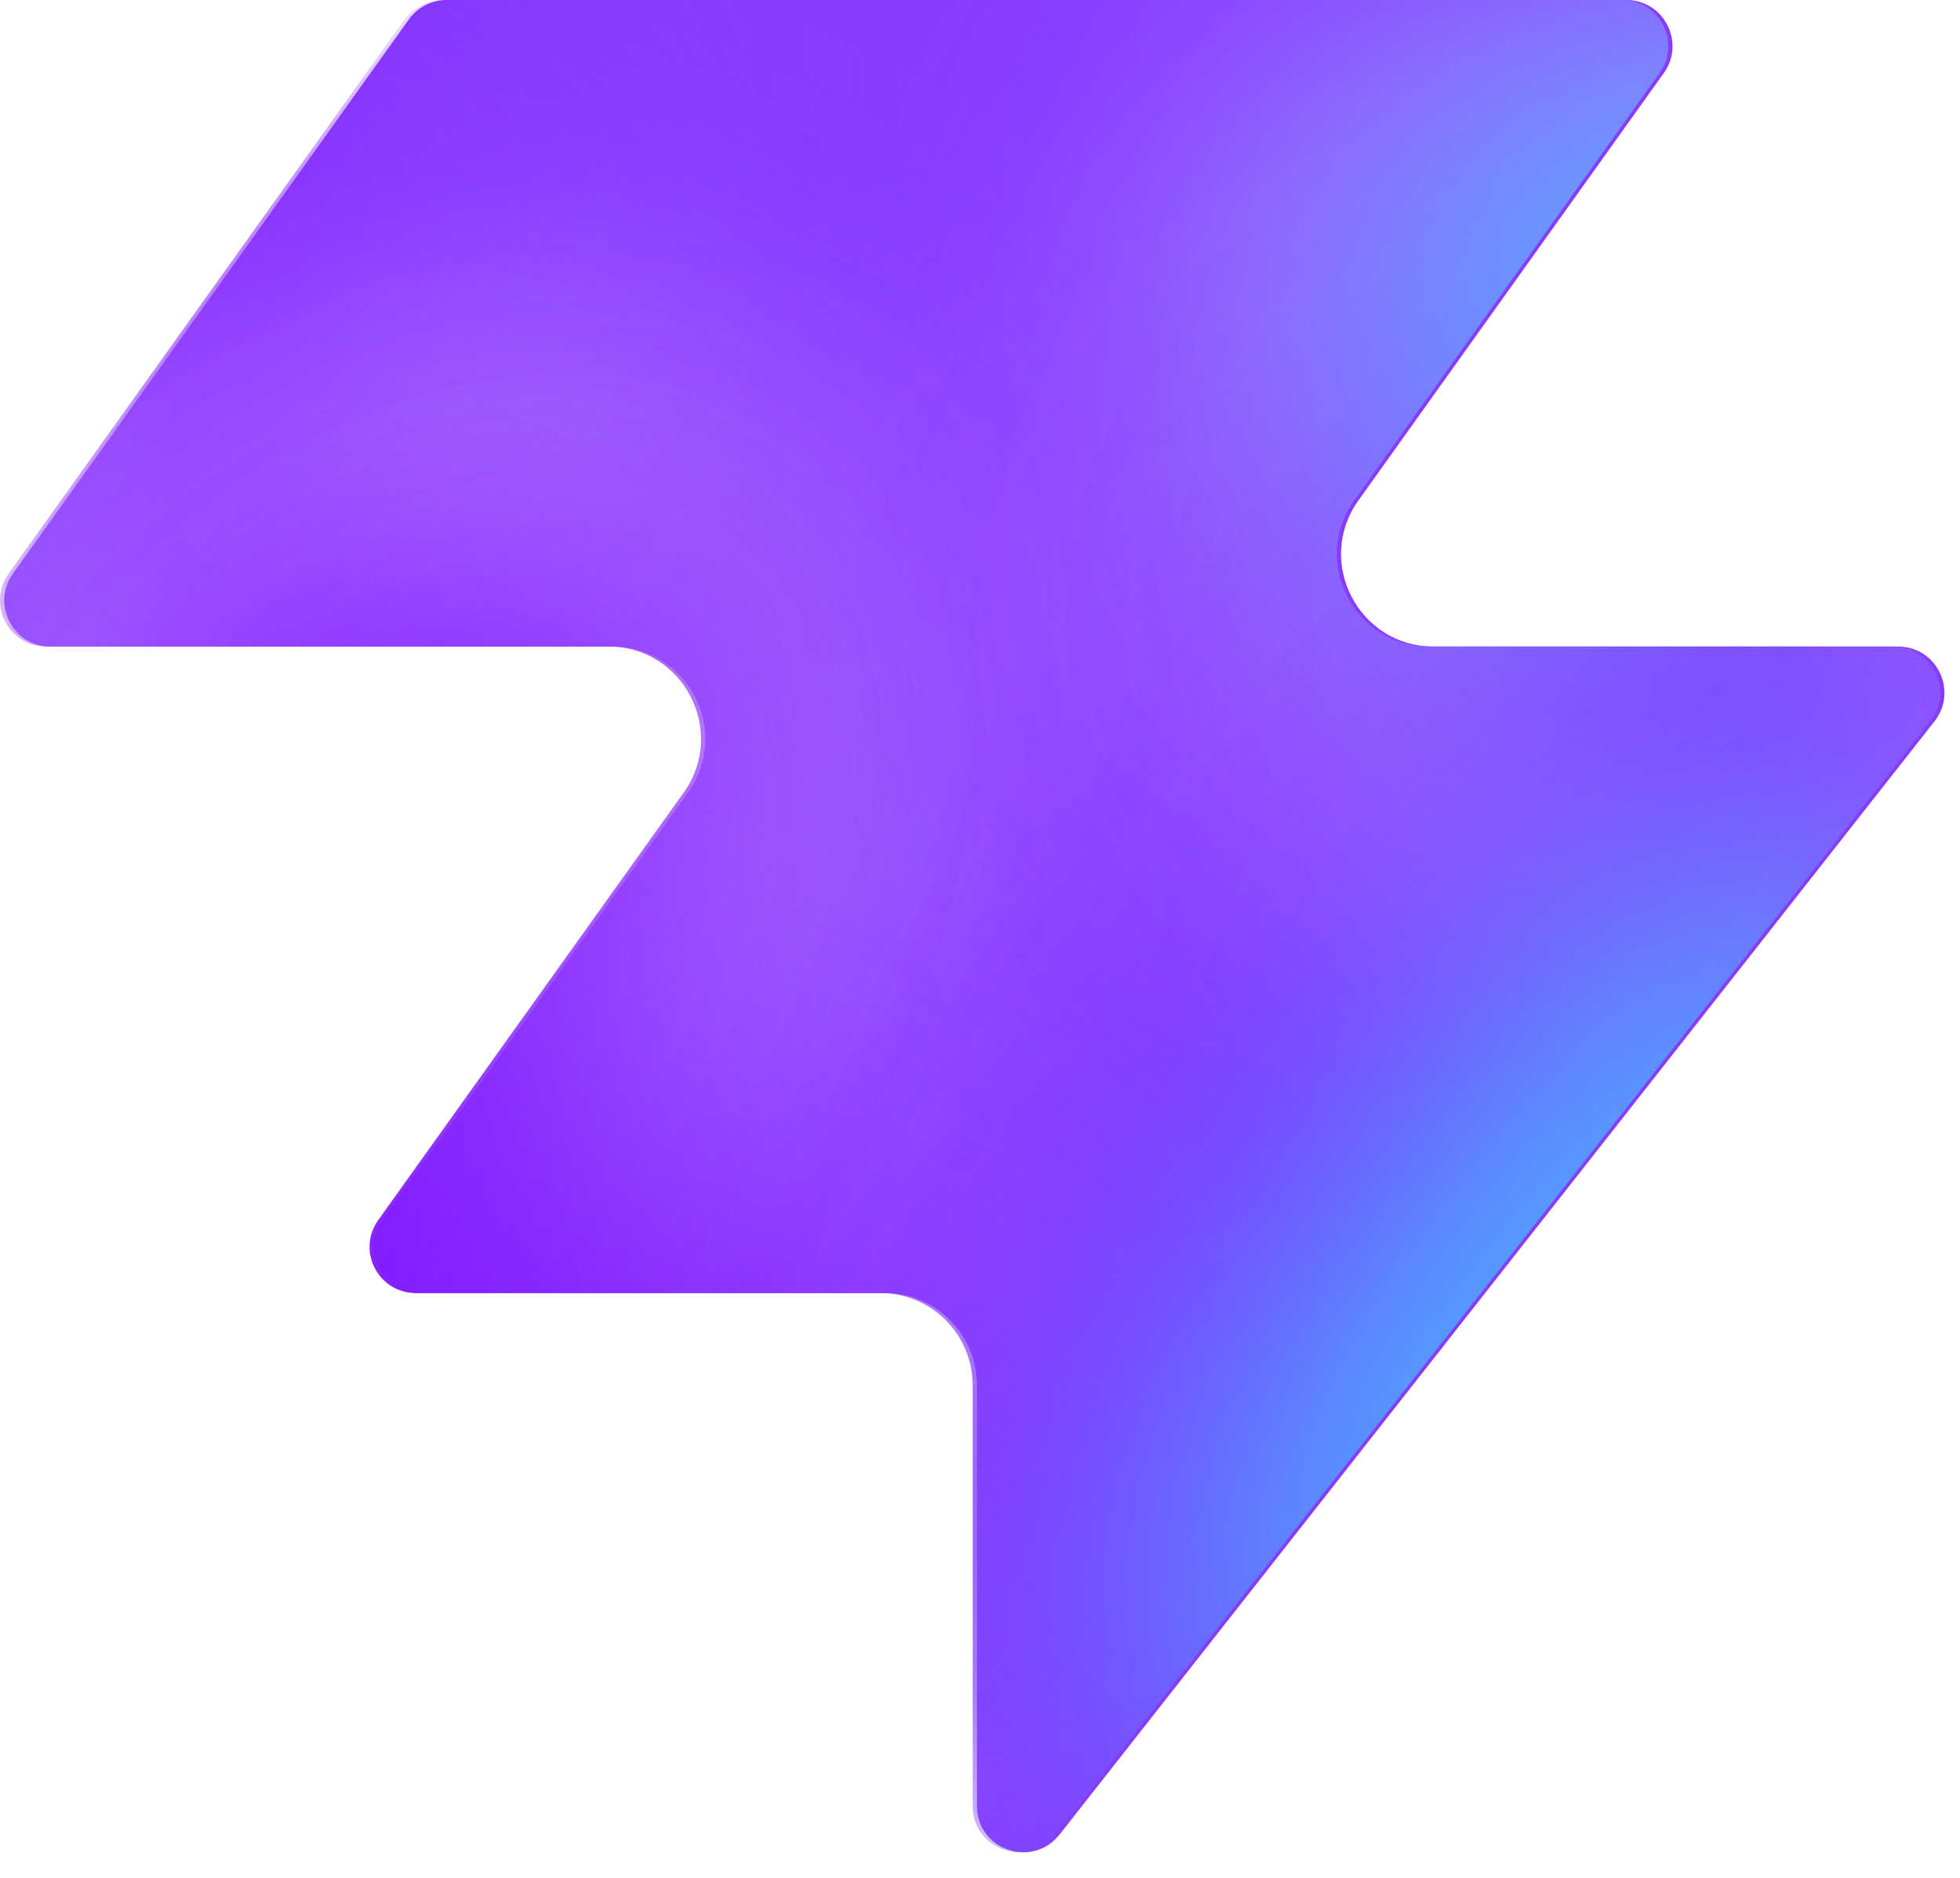
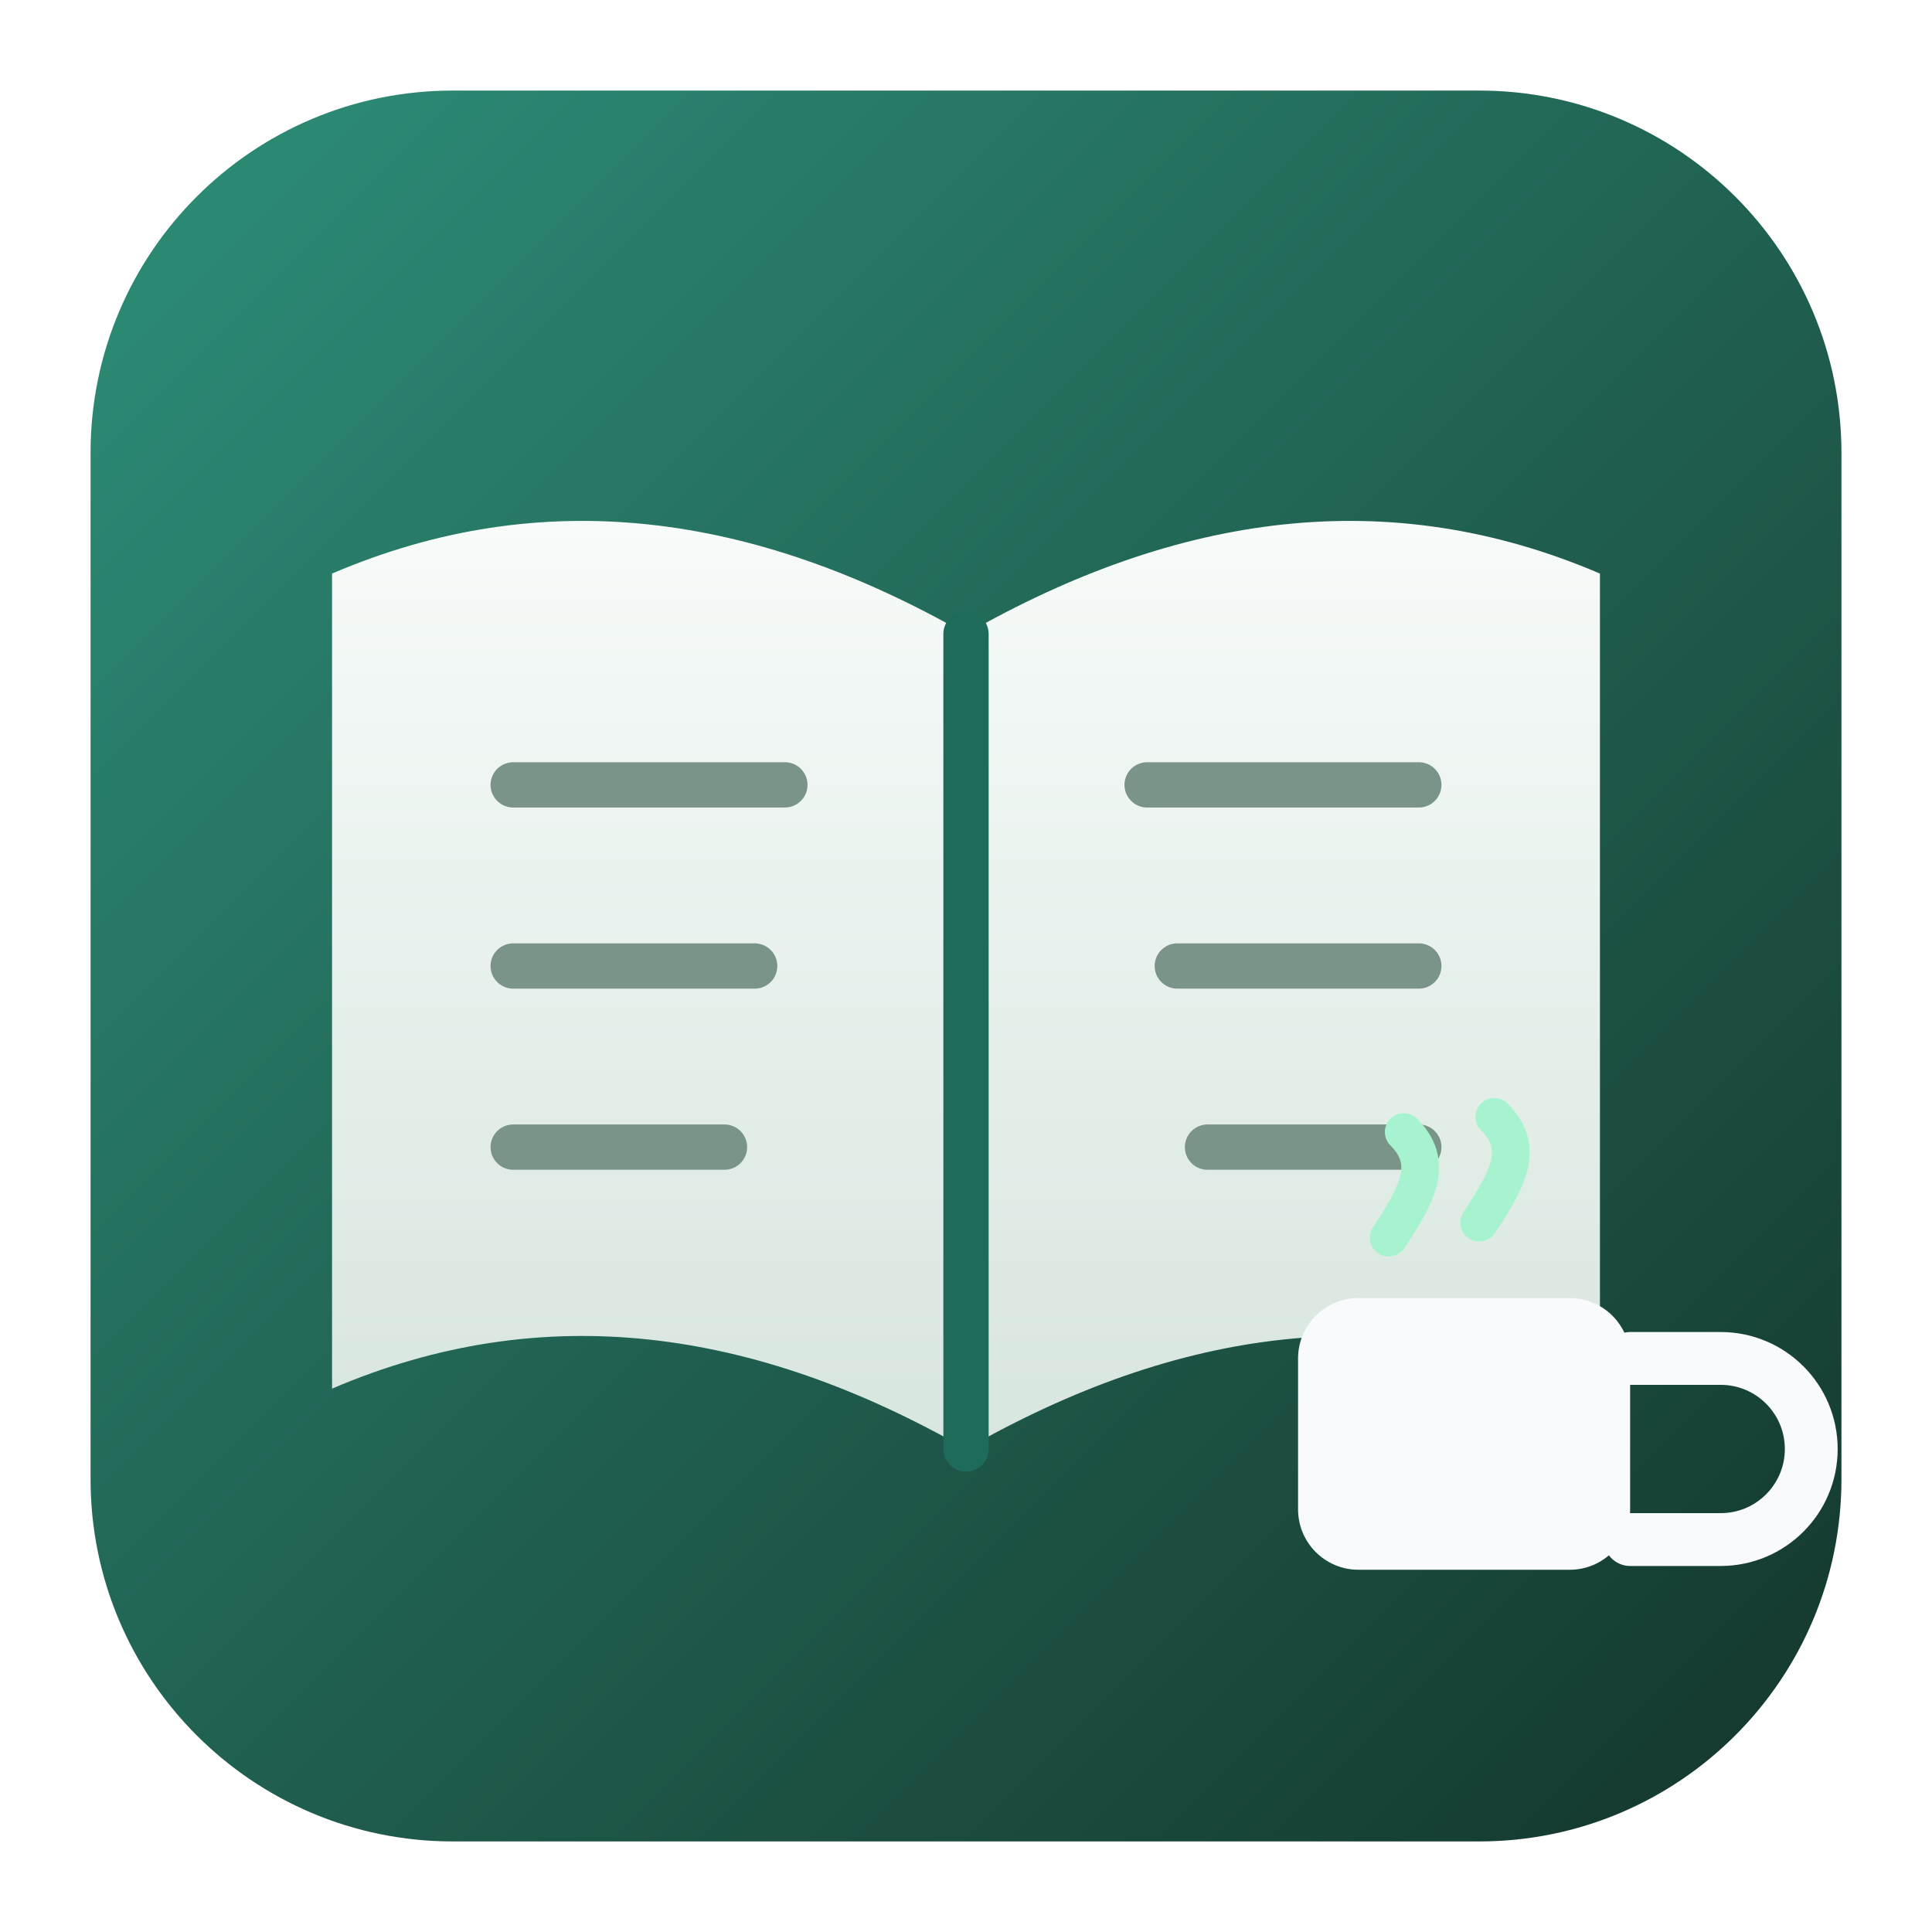
- <svg xmlns="http://www.w3.org/2000/svg" width="48" height="46" fill="none" viewBox="0 0 48 46">
-   <path fill="#863bff" d="M25.946 44.938c-.664.845-2.021.375-2.021-.698V33.937a2.26 2.26 0 0 0-2.262-2.262H10.287c-.92 0-1.456-1.04-.92-1.788l7.48-10.471c1.07-1.497 0-3.578-1.842-3.578H1.237c-.92 0-1.456-1.04-.92-1.788L10.013.474c.214-.297.556-.474.92-.474h28.894c.92 0 1.456 1.04.92 1.788l-7.48 10.471c-1.07 1.498 0 3.579 1.842 3.579h11.377c.943 0 1.473 1.088.89 1.83L25.947 44.94z" style="fill:#863bff;fill:color(display-p3 .525 .23 1);fill-opacity:1" />
-   <mask id="a" width="48" height="46" x="0" y="0" maskUnits="userSpaceOnUse" style="mask-type:alpha">
-     <path fill="#000" d="M25.842 44.938c-.664.844-2.021.375-2.021-.698V33.937a2.26 2.26 0 0 0-2.262-2.262H10.183c-.92 0-1.456-1.04-.92-1.788l7.48-10.471c1.07-1.498 0-3.579-1.842-3.579H1.133c-.92 0-1.456-1.04-.92-1.787L9.91.473c.214-.297.556-.474.92-.474h28.894c.92 0 1.456 1.04.92 1.788l-7.48 10.471c-1.07 1.498 0 3.578 1.842 3.578h11.377c.943 0 1.473 1.088.89 1.832L25.843 44.94z" style="fill:#000;fill-opacity:1" />
-   </mask>
-   <g mask="url(#a)">
-     <g filter="url(#b)">
-       <ellipse cx="5.508" cy="14.704" fill="#ede6ff" rx="5.508" ry="14.704" style="fill:#ede6ff;fill:color(display-p3 .927 .903 1);fill-opacity:1" transform="matrix(.00324 1 1 -.00324 -4.47 31.516)" />
-     </g>
-     <g filter="url(#c)">
-       <ellipse cx="10.399" cy="29.851" fill="#ede6ff" rx="10.399" ry="29.851" style="fill:#ede6ff;fill:color(display-p3 .927 .903 1);fill-opacity:1" transform="matrix(.00324 1 1 -.00324 -39.328 7.883)" />
-     </g>
-     <g filter="url(#d)">
-       <ellipse cx="5.508" cy="30.487" fill="#7e14ff" rx="5.508" ry="30.487" style="fill:#7e14ff;fill:color(display-p3 .492 .077 1);fill-opacity:1" transform="rotate(89.814 -25.913 -14.639)scale(1 -1)" />
-     </g>
-     <g filter="url(#e)">
-       <ellipse cx="5.508" cy="30.599" fill="#7e14ff" rx="5.508" ry="30.599" style="fill:#7e14ff;fill:color(display-p3 .492 .077 1);fill-opacity:1" transform="rotate(89.814 -32.644 -3.334)scale(1 -1)" />
-     </g>
-     <g filter="url(#f)">
-       <ellipse cx="5.508" cy="30.599" fill="#7e14ff" rx="5.508" ry="30.599" style="fill:#7e14ff;fill:color(display-p3 .492 .077 1);fill-opacity:1" transform="matrix(.00324 1 1 -.00324 -34.34 30.47)" />
-     </g>
-     <g filter="url(#g)">
-       <ellipse cx="14.072" cy="22.078" fill="#ede6ff" rx="14.072" ry="22.078" style="fill:#ede6ff;fill:color(display-p3 .927 .903 1);fill-opacity:1" transform="rotate(93.35 24.506 48.493)scale(-1 1)" />
-     </g>
-     <g filter="url(#h)">
-       <ellipse cx="3.47" cy="21.501" fill="#7e14ff" rx="3.47" ry="21.501" style="fill:#7e14ff;fill:color(display-p3 .492 .077 1);fill-opacity:1" transform="rotate(89.009 28.708 47.59)scale(-1 1)" />
-     </g>
-     <g filter="url(#i)">
-       <ellipse cx="3.47" cy="21.501" fill="#7e14ff" rx="3.47" ry="21.501" style="fill:#7e14ff;fill:color(display-p3 .492 .077 1);fill-opacity:1" transform="rotate(89.009 28.708 47.59)scale(-1 1)" />
-     </g>
-     <g filter="url(#j)">
-       <ellipse cx=".387" cy="8.972" fill="#7e14ff" rx="4.407" ry="29.108" style="fill:#7e14ff;fill:color(display-p3 .492 .077 1);fill-opacity:1" transform="rotate(39.51 .387 8.972)" />
-     </g>
-     <g filter="url(#k)">
-       <ellipse cx="47.523" cy="-6.092" fill="#7e14ff" rx="4.407" ry="29.108" style="fill:#7e14ff;fill:color(display-p3 .492 .077 1);fill-opacity:1" transform="rotate(37.892 47.523 -6.092)" />
-     </g>
-     <g filter="url(#l)">
-       <ellipse cx="41.412" cy="6.333" fill="#47bfff" rx="5.971" ry="9.665" style="fill:#47bfff;fill:color(display-p3 .28 .748 1);fill-opacity:1" transform="rotate(37.892 41.412 6.333)" />
-     </g>
-     <g filter="url(#m)">
-       <ellipse cx="-1.879" cy="38.332" fill="#7e14ff" rx="4.407" ry="29.108" style="fill:#7e14ff;fill:color(display-p3 .492 .077 1);fill-opacity:1" transform="rotate(37.892 -1.88 38.332)" />
-     </g>
-     <g filter="url(#n)">
-       <ellipse cx="-1.879" cy="38.332" fill="#7e14ff" rx="4.407" ry="29.108" style="fill:#7e14ff;fill:color(display-p3 .492 .077 1);fill-opacity:1" transform="rotate(37.892 -1.88 38.332)" />
-     </g>
-     <g filter="url(#o)">
-       <ellipse cx="35.651" cy="29.907" fill="#7e14ff" rx="4.407" ry="29.108" style="fill:#7e14ff;fill:color(display-p3 .492 .077 1);fill-opacity:1" transform="rotate(37.892 35.651 29.907)" />
-     </g>
-     <g filter="url(#p)">
-       <ellipse cx="38.418" cy="32.4" fill="#47bfff" rx="5.971" ry="15.297" style="fill:#47bfff;fill:color(display-p3 .28 .748 1);fill-opacity:1" transform="rotate(37.892 38.418 32.4)" />
-     </g>
-   </g>
+ <svg xmlns="http://www.w3.org/2000/svg" viewBox="0 0 128 128" role="img" aria-label="Bellefonte Cafe Book Club">
  <defs>
-     <filter id="b" width="60.045" height="41.654" x="-19.77" y="16.149" color-interpolation-filters="sRGB" filterUnits="userSpaceOnUse">
-       <feFlood flood-opacity="0" result="BackgroundImageFix" />
-       <feBlend in="SourceGraphic" in2="BackgroundImageFix" result="shape" />
-       <feGaussianBlur result="effect1_foregroundBlur_2002_17158" stdDeviation="7.659" />
-     </filter>
-     <filter id="c" width="90.34" height="51.437" x="-54.613" y="-7.533" color-interpolation-filters="sRGB" filterUnits="userSpaceOnUse">
-       <feFlood flood-opacity="0" result="BackgroundImageFix" />
-       <feBlend in="SourceGraphic" in2="BackgroundImageFix" result="shape" />
-       <feGaussianBlur result="effect1_foregroundBlur_2002_17158" stdDeviation="7.659" />
-     </filter>
-     <filter id="d" width="79.355" height="29.4" x="-49.64" y="2.03" color-interpolation-filters="sRGB" filterUnits="userSpaceOnUse">
-       <feFlood flood-opacity="0" result="BackgroundImageFix" />
-       <feBlend in="SourceGraphic" in2="BackgroundImageFix" result="shape" />
-       <feGaussianBlur result="effect1_foregroundBlur_2002_17158" stdDeviation="4.596" />
-     </filter>
-     <filter id="e" width="79.579" height="29.4" x="-45.045" y="20.029" color-interpolation-filters="sRGB" filterUnits="userSpaceOnUse">
-       <feFlood flood-opacity="0" result="BackgroundImageFix" />
-       <feBlend in="SourceGraphic" in2="BackgroundImageFix" result="shape" />
-       <feGaussianBlur result="effect1_foregroundBlur_2002_17158" stdDeviation="4.596" />
-     </filter>
-     <filter id="f" width="79.579" height="29.4" x="-43.513" y="21.178" color-interpolation-filters="sRGB" filterUnits="userSpaceOnUse">
-       <feFlood flood-opacity="0" result="BackgroundImageFix" />
-       <feBlend in="SourceGraphic" in2="BackgroundImageFix" result="shape" />
-       <feGaussianBlur result="effect1_foregroundBlur_2002_17158" stdDeviation="4.596" />
-     </filter>
-     <filter id="g" width="74.749" height="58.852" x="15.756" y="-17.901" color-interpolation-filters="sRGB" filterUnits="userSpaceOnUse">
-       <feFlood flood-opacity="0" result="BackgroundImageFix" />
-       <feBlend in="SourceGraphic" in2="BackgroundImageFix" result="shape" />
-       <feGaussianBlur result="effect1_foregroundBlur_2002_17158" stdDeviation="7.659" />
-     </filter>
-     <filter id="h" width="61.377" height="25.362" x="23.548" y="2.284" color-interpolation-filters="sRGB" filterUnits="userSpaceOnUse">
-       <feFlood flood-opacity="0" result="BackgroundImageFix" />
-       <feBlend in="SourceGraphic" in2="BackgroundImageFix" result="shape" />
-       <feGaussianBlur result="effect1_foregroundBlur_2002_17158" stdDeviation="4.596" />
-     </filter>
-     <filter id="i" width="61.377" height="25.362" x="23.548" y="2.284" color-interpolation-filters="sRGB" filterUnits="userSpaceOnUse">
-       <feFlood flood-opacity="0" result="BackgroundImageFix" />
-       <feBlend in="SourceGraphic" in2="BackgroundImageFix" result="shape" />
-       <feGaussianBlur result="effect1_foregroundBlur_2002_17158" stdDeviation="4.596" />
-     </filter>
-     <filter id="j" width="56.045" height="63.649" x="-27.636" y="-22.853" color-interpolation-filters="sRGB" filterUnits="userSpaceOnUse">
-       <feFlood flood-opacity="0" result="BackgroundImageFix" />
-       <feBlend in="SourceGraphic" in2="BackgroundImageFix" result="shape" />
-       <feGaussianBlur result="effect1_foregroundBlur_2002_17158" stdDeviation="4.596" />
-     </filter>
-     <filter id="k" width="54.814" height="64.646" x="20.116" y="-38.415" color-interpolation-filters="sRGB" filterUnits="userSpaceOnUse">
-       <feFlood flood-opacity="0" result="BackgroundImageFix" />
-       <feBlend in="SourceGraphic" in2="BackgroundImageFix" result="shape" />
-       <feGaussianBlur result="effect1_foregroundBlur_2002_17158" stdDeviation="4.596" />
-     </filter>
-     <filter id="l" width="33.541" height="35.313" x="24.641" y="-11.323" color-interpolation-filters="sRGB" filterUnits="userSpaceOnUse">
-       <feFlood flood-opacity="0" result="BackgroundImageFix" />
-       <feBlend in="SourceGraphic" in2="BackgroundImageFix" result="shape" />
-       <feGaussianBlur result="effect1_foregroundBlur_2002_17158" stdDeviation="4.596" />
-     </filter>
-     <filter id="m" width="54.814" height="64.646" x="-29.286" y="6.009" color-interpolation-filters="sRGB" filterUnits="userSpaceOnUse">
-       <feFlood flood-opacity="0" result="BackgroundImageFix" />
-       <feBlend in="SourceGraphic" in2="BackgroundImageFix" result="shape" />
-       <feGaussianBlur result="effect1_foregroundBlur_2002_17158" stdDeviation="4.596" />
-     </filter>
-     <filter id="n" width="54.814" height="64.646" x="-29.286" y="6.009" color-interpolation-filters="sRGB" filterUnits="userSpaceOnUse">
-       <feFlood flood-opacity="0" result="BackgroundImageFix" />
-       <feBlend in="SourceGraphic" in2="BackgroundImageFix" result="shape" />
-       <feGaussianBlur result="effect1_foregroundBlur_2002_17158" stdDeviation="4.596" />
-     </filter>
-     <filter id="o" width="54.814" height="64.646" x="8.244" y="-2.416" color-interpolation-filters="sRGB" filterUnits="userSpaceOnUse">
-       <feFlood flood-opacity="0" result="BackgroundImageFix" />
-       <feBlend in="SourceGraphic" in2="BackgroundImageFix" result="shape" />
-       <feGaussianBlur result="effect1_foregroundBlur_2002_17158" stdDeviation="4.596" />
-     </filter>
-     <filter id="p" width="39.409" height="43.623" x="18.713" y="10.588" color-interpolation-filters="sRGB" filterUnits="userSpaceOnUse">
-       <feFlood flood-opacity="0" result="BackgroundImageFix" />
-       <feBlend in="SourceGraphic" in2="BackgroundImageFix" result="shape" />
-       <feGaussianBlur result="effect1_foregroundBlur_2002_17158" stdDeviation="4.596" />
-     </filter>
+     <linearGradient id="bg" x1="0" x2="1" y1="0" y2="1">
+       <stop offset="0" stop-color="#2d8f78" />
+       <stop offset="1" stop-color="#14352c" />
+     </linearGradient>
+     <linearGradient id="page" x1="0" x2="0" y1="0" y2="1">
+       <stop offset="0" stop-color="#f7fbf9" />
+       <stop offset="1" stop-color="#d7e6df" />
+     </linearGradient>
  </defs>
+   <rect x="6" y="6" width="116" height="116" rx="24" fill="url(#bg)" />
+   <path d="M22 38c14-6 28-4 42 4v54c-14-8-28-10-42-4V38z" fill="url(#page)" />
+   <path d="M106 38c-14-6-28-4-42 4v54c14-8 28-10 42-4V38z" fill="url(#page)" />
+   <path d="M64 42v54" stroke="#1f6b5a" stroke-width="3" stroke-linecap="round" />
+   <path d="M34 52h18M34 64h16M34 76h14" stroke="#7a948a" stroke-width="3" stroke-linecap="round" />
+   <path d="M76 52h18M78 64h16M80 76h14" stroke="#7a948a" stroke-width="3" stroke-linecap="round" />
+   <rect x="86" y="86" width="22" height="18" rx="4" fill="#f8fafc" />
+   <path d="M108 90h6a6 6 0 0 1 0 12h-6" fill="none" stroke="#f8fafc" stroke-width="3.5" stroke-linecap="round" />
+   <path d="M92 82c2-3 3-5 1-7M98 81c2-3 3-5 1-7" fill="none" stroke="#a7f3d0" stroke-width="2.5" stroke-linecap="round" />
</svg>
